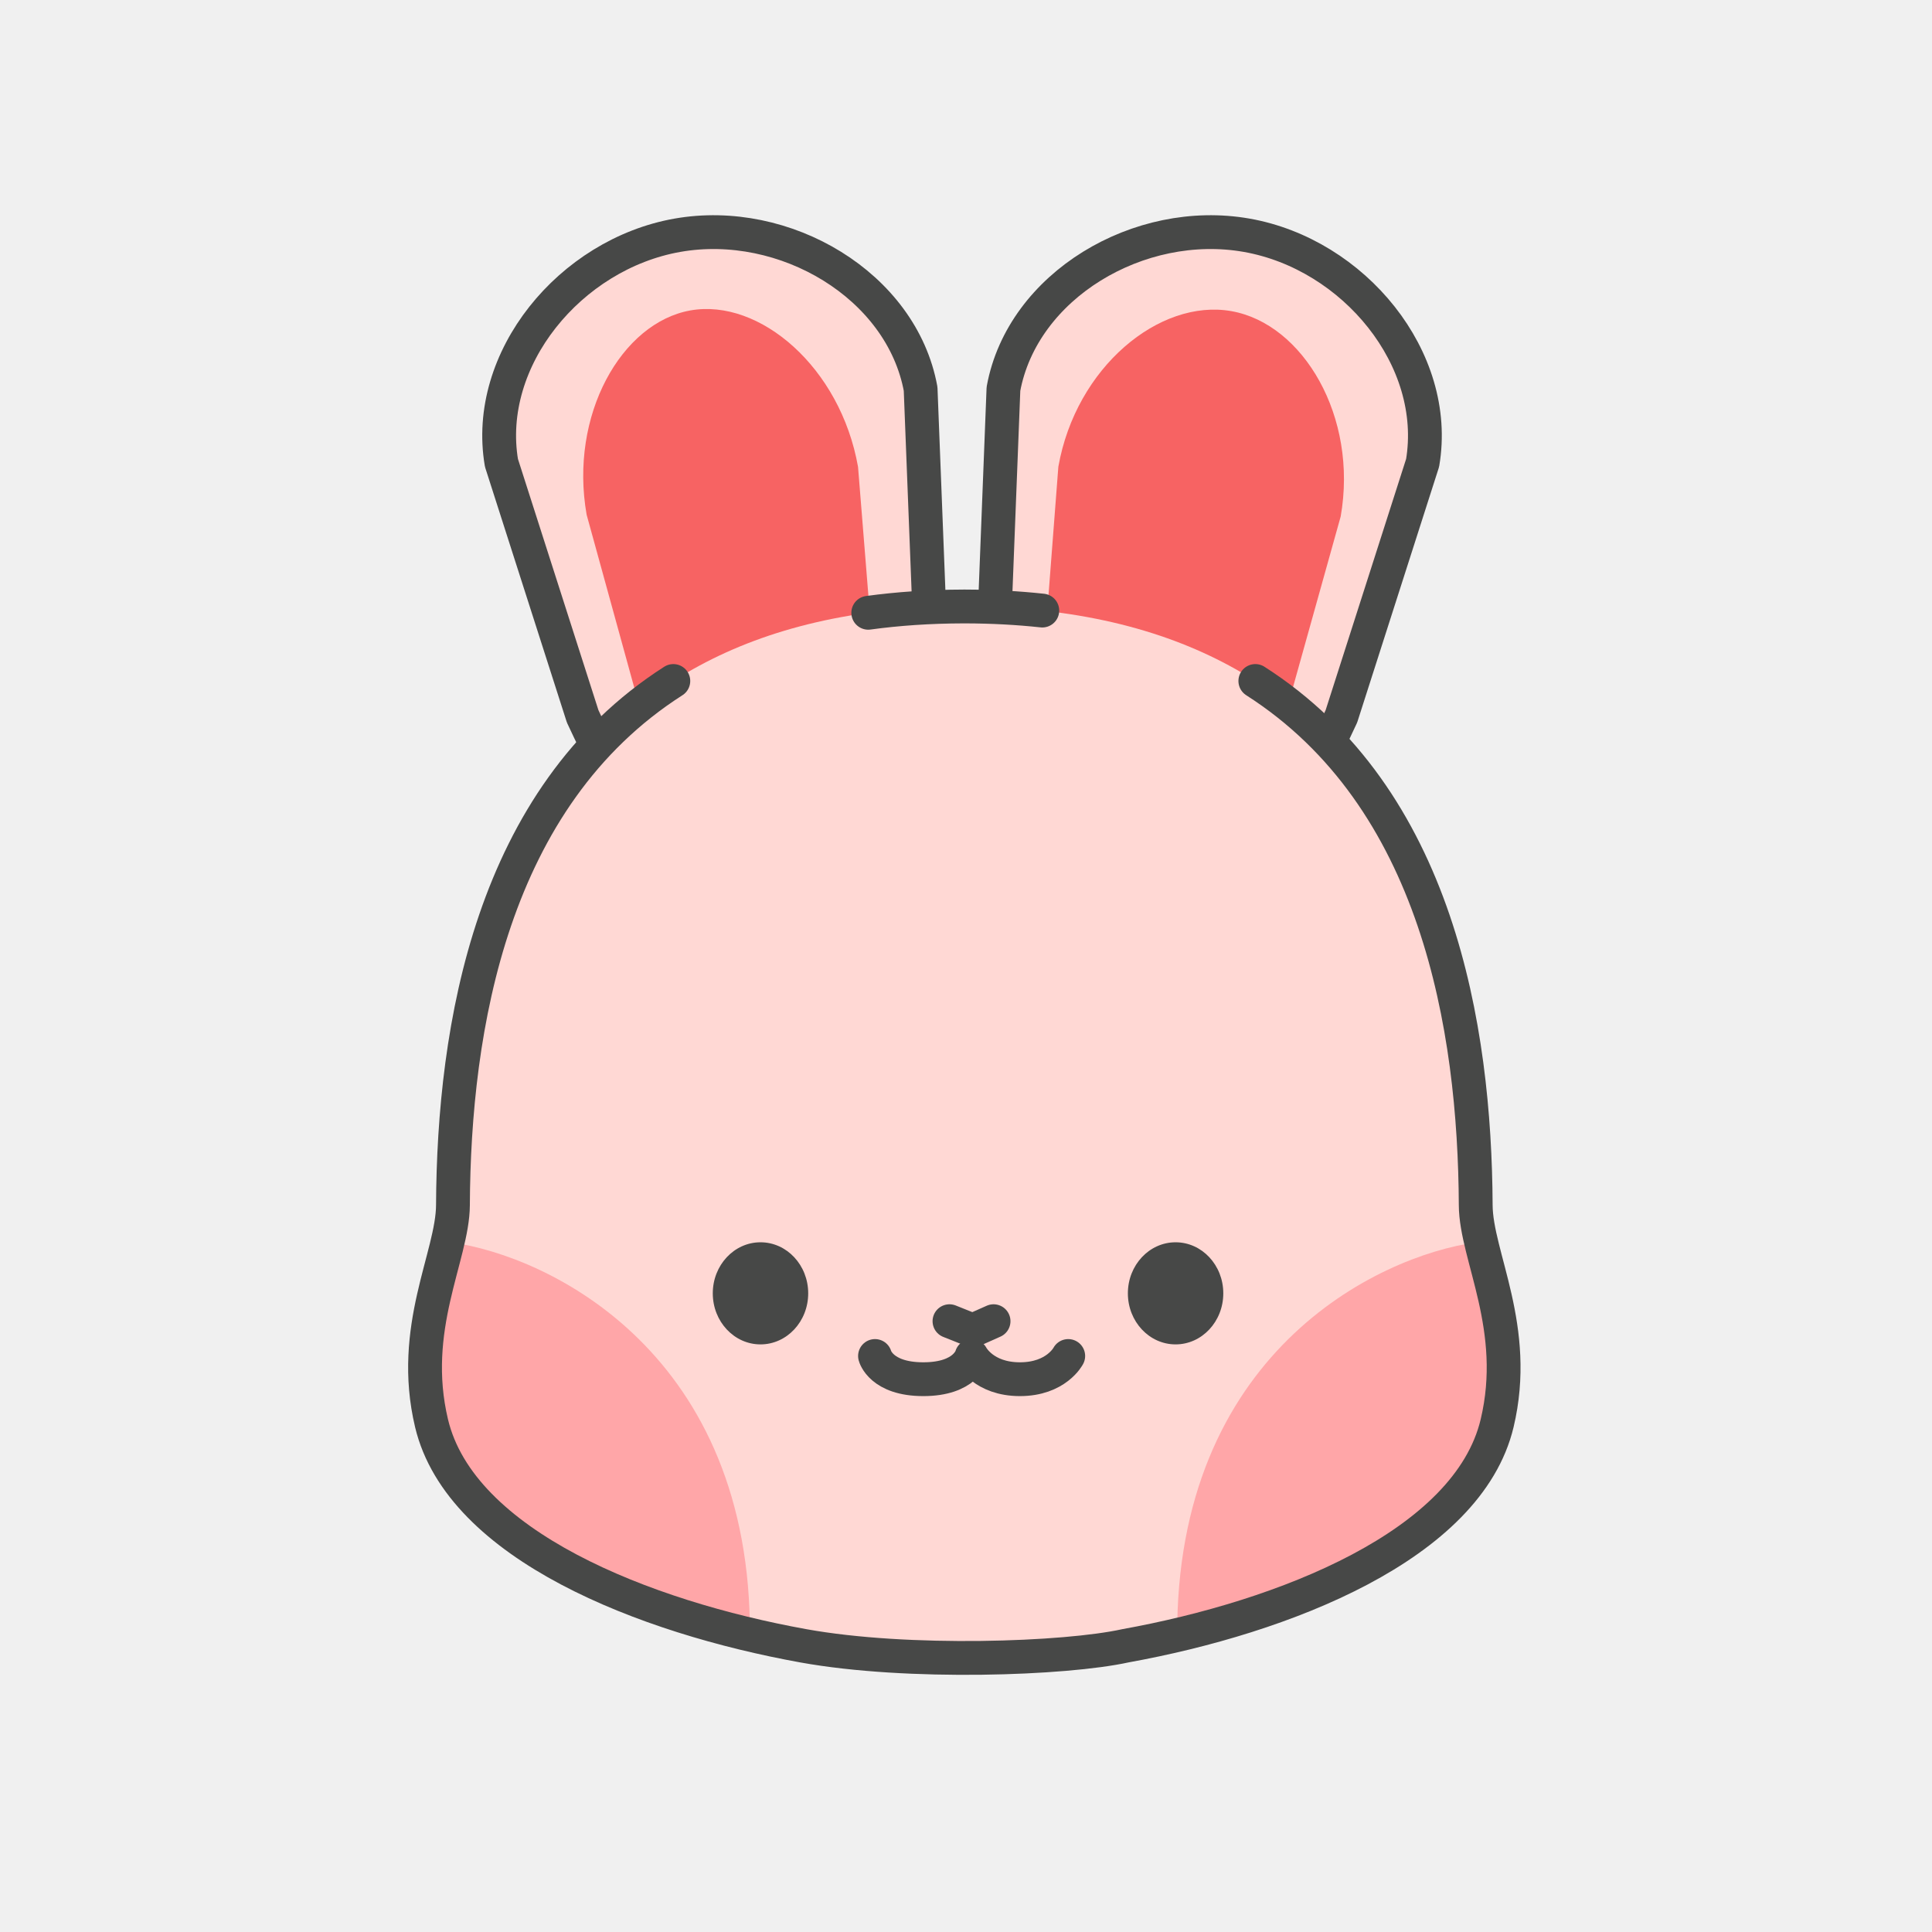
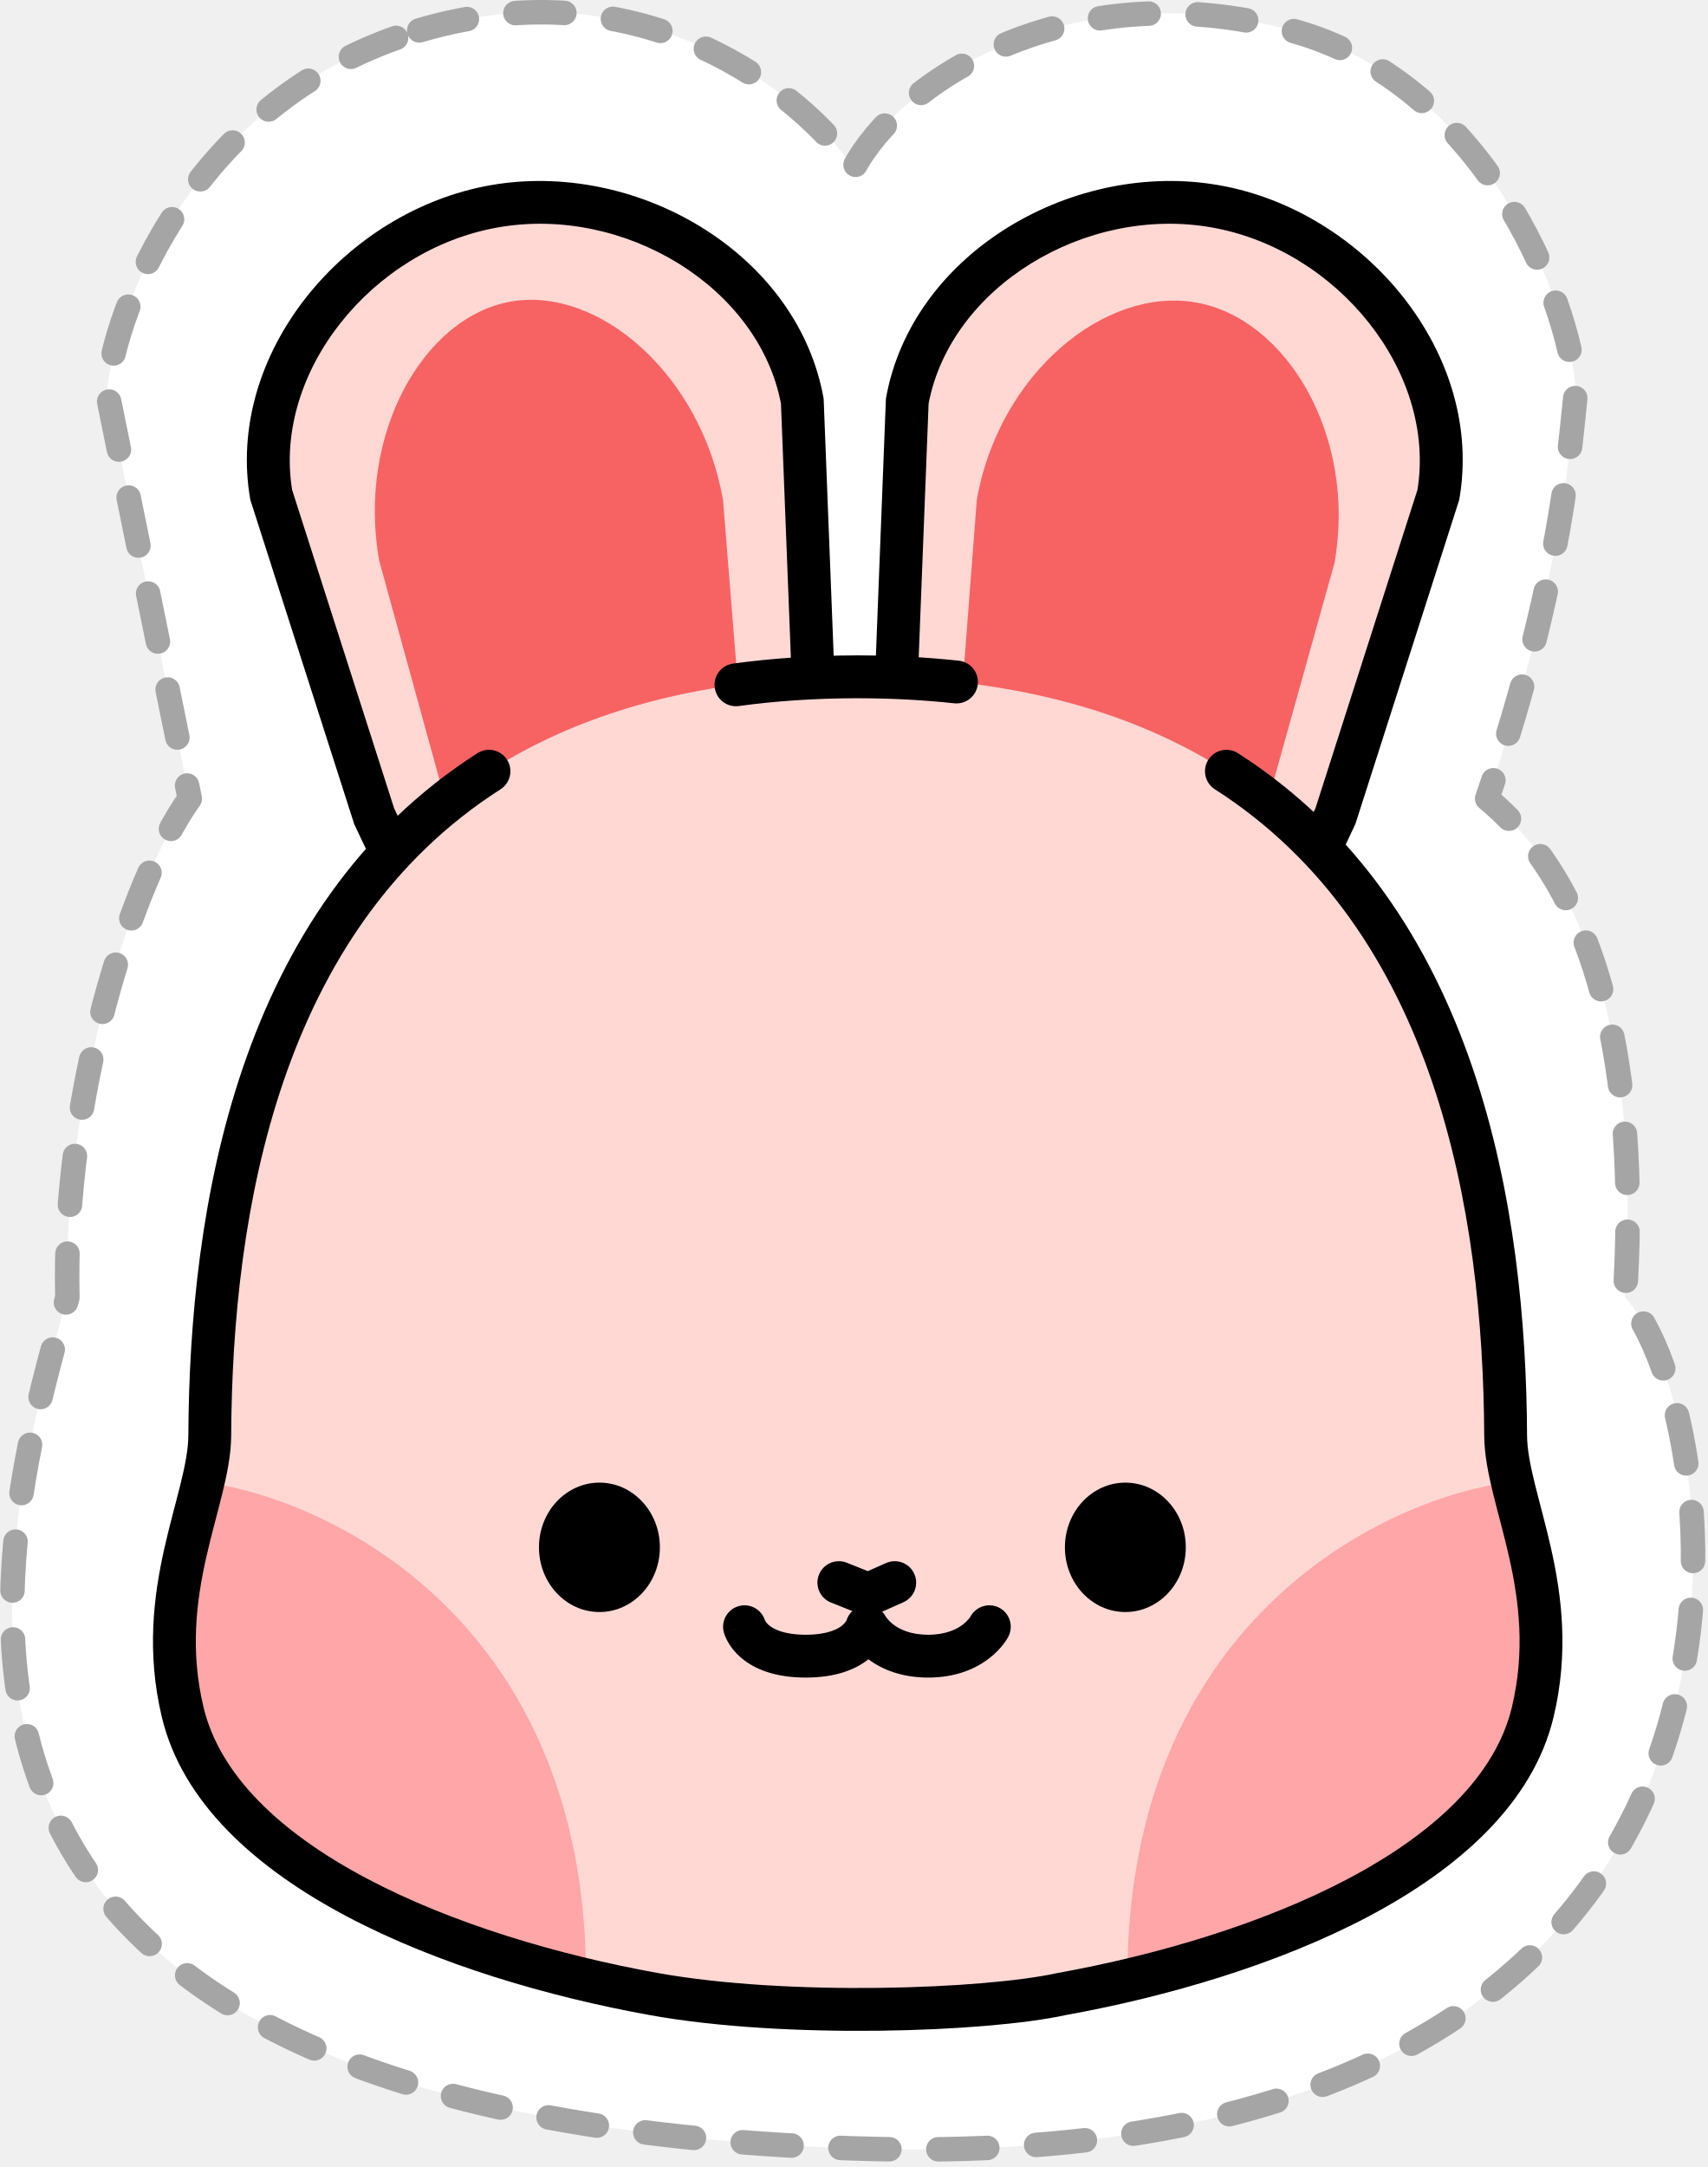
- <svg xmlns="http://www.w3.org/2000/svg" width="400" height="400" viewBox="0 0 400 400" fill="none">
-   <path d="M199.85 125.565C290.35 125.772 305.283 198.294 305.531 249.516C305.582 260.071 314.66 274.979 309.962 294.677C301.614 329.678 231.615 344.74 199.655 343.686C167.696 344.74 97.697 329.678 89.349 294.677C84.651 274.979 93.728 260.071 93.779 249.516C94.026 198.294 108.96 125.772 199.461 125.565V125.563C199.526 125.563 199.59 125.564 199.654 125.564C199.719 125.564 199.785 125.563 199.85 125.563V125.565Z" fill="#FFD8D4" />
-   <path d="M102.121 97.463C97.991 74.044 116.957 51.124 140.06 47.05C163.163 42.977 188.824 58.028 192.953 81.447L195.182 136.02C197.472 169.97 184.659 187.845 171.458 190.172L159.506 192.28C146.305 194.608 132.719 180.139 118.691 149.507L102.121 97.463Z" fill="#FFD8D4" />
-   <path d="M296.395 97.095C300.596 73.27 281.755 50.033 258.721 45.971C235.687 41.91 210.035 57.301 205.834 81.126L203.421 136.619C201.019 171.144 213.739 189.273 226.901 191.594L238.817 193.695C251.979 196.016 265.583 181.258 279.683 150.066L296.395 97.095Z" fill="#FFD8D4" />
-   <path d="M121.457 106.568C117.82 85.941 128.675 66.786 142.967 64.266C157.258 61.746 174.01 76.034 177.647 96.66L181.49 144.394C184.446 174.129 177.22 189.157 169.054 190.596L161.66 191.9C153.494 193.34 144.334 180.102 134.172 152.737L121.457 106.568Z" fill="#F76363" />
-   <path d="M277.572 106.943C281.212 86.302 269.803 67.037 254.936 64.416C240.069 61.795 222.76 75.995 219.12 96.636L215.451 144.433C212.58 174.204 220.19 189.309 228.685 190.807L236.376 192.163C244.871 193.661 254.3 180.46 264.673 153.112L277.572 106.943Z" fill="#F76363" />
-   <ellipse cx="149.495" cy="261.046" rx="9.609" ry="10.57" fill="#474847" />
-   <ellipse cx="250.387" cy="261.046" rx="9.609" ry="10.57" fill="#474847" />
-   <path d="M140.252 48.706C162.47 44.788 186.67 59.077 190.603 80.519L192.761 135.812L192.766 135.905C193.876 152.723 191.179 165.244 186.813 173.711C182.44 182.194 176.517 186.437 171.062 187.399L158.736 189.572C153.554 190.486 147.76 188.303 141.167 181.454C134.598 174.629 127.733 163.642 120.634 148.308L103.819 95.829C100.177 74.332 118.032 52.624 140.252 48.706Z" stroke="#474847" stroke-width="7" stroke-linecap="round" stroke-linejoin="round" />
-   <path d="M258.104 48.706C235.886 44.788 211.687 59.077 207.753 80.519L205.596 135.812L205.59 135.905C204.481 152.723 207.177 165.244 211.543 173.711C215.917 182.194 221.839 186.437 227.294 187.399L239.621 189.572C244.803 190.486 250.597 188.303 257.189 181.454C263.758 174.629 270.623 163.642 277.723 148.308L294.537 95.829C298.18 74.332 280.324 52.624 258.104 48.706Z" stroke="#474847" stroke-width="7" stroke-linecap="round" stroke-linejoin="round" />
-   <path d="M199.851 125.565C290.351 125.772 305.285 198.294 305.532 249.516C305.583 260.071 314.661 274.98 309.963 294.677C301.615 329.678 231.614 344.74 199.655 343.686C167.696 344.739 97.698 329.678 89.35 294.677C84.652 274.98 93.729 260.071 93.78 249.516C94.028 198.294 108.961 125.772 199.462 125.565V125.563C199.526 125.563 199.591 125.564 199.655 125.564C199.72 125.564 199.786 125.563 199.851 125.563V125.565Z" fill="#FFD8D4" />
-   <path d="M155.261 338.877C155.645 280.456 114.103 260.086 93.284 257.203C88.48 264.57 86.181 289.392 89.921 297.079C98.569 314.855 109.139 324.464 155.261 338.877Z" fill="#FFA6A8" />
-   <path d="M243.727 338.877C243.342 280.456 284.884 260.086 305.703 257.203C310.507 264.57 312.806 289.392 309.066 297.079C300.418 314.855 289.849 324.464 243.727 338.877Z" fill="#FFA6A8" />
-   <path d="M139.407 140.991C101.685 165.11 93.956 212.788 93.779 249.516C93.728 260.071 84.651 274.979 89.349 294.677C95.375 319.944 133.532 334.821 166.311 340.744C188.025 344.668 220.579 343.475 233 340.744C265.779 334.821 303.935 319.944 309.962 294.677C314.66 274.979 305.583 260.071 305.532 249.516C305.354 212.788 297.626 165.11 259.904 140.991M179.763 126.871C185.895 126.031 192.451 125.581 199.461 125.565V125.563C199.526 125.563 199.591 125.564 199.655 125.564C199.72 125.564 199.785 125.563 199.85 125.563V125.565C205.45 125.578 210.76 125.867 215.796 126.412" stroke="#474847" stroke-width="7" stroke-linecap="round" stroke-linejoin="round" />
-   <ellipse cx="157.452" cy="267.772" rx="9.878" ry="10.57" fill="#474847" />
-   <ellipse cx="243.392" cy="267.772" rx="9.878" ry="10.57" fill="#474847" />
-   <path d="M181.16 280.744C181.16 280.744 182.395 285.549 191.162 285.549C199.929 285.549 201.163 280.744 201.163 280.744C201.163 280.744 203.633 285.549 211.165 285.549C218.697 285.549 221.167 280.744 221.167 280.744" stroke="#474847" stroke-width="7" stroke-linecap="round" stroke-linejoin="round" />
-   <path d="M196.579 273.538L201.383 275.46L205.707 273.538" stroke="#474847" stroke-width="7" stroke-linecap="round" stroke-linejoin="round" />
+ <svg xmlns="http://www.w3.org/2000/svg" width="279" height="354" viewBox="0 0 279 354" fill="none">
+   <path d="M68.509 4.963C105.309 -5.837 131.176 15.463 139.509 27.463C146.51 13.963 174.01 -5.037 211.01 4.963C242.01 13.341 256.51 48.463 257.51 63.963C256.676 71.129 255.41 94.463 243.01 130.463C263.51 147.463 267.51 180.463 265.51 211.963C282.51 229.463 302.509 356.463 139.509 350.963C-23.491 345.463 -2.491 258.463 11.009 211.963C10.209 179.163 21.343 143.963 31.01 130.463L17.51 63.963C18.51 50.796 31.709 15.763 68.509 4.963Z" fill="white" stroke="#A5A5A5" stroke-width="4" stroke-linecap="round" stroke-linejoin="round" stroke-dasharray="8 8" />
+   <path d="M140.346 110.564C230.846 110.771 245.78 183.293 246.027 234.515C246.078 245.07 255.156 259.978 250.458 279.676C242.11 314.677 172.111 329.739 140.151 328.685C108.192 329.739 38.193 314.677 29.845 279.676C25.147 259.978 34.224 245.07 34.275 234.515C34.522 183.292 49.456 110.771 139.957 110.564V110.562C140.022 110.562 140.086 110.563 140.151 110.563C140.215 110.563 140.281 110.562 140.346 110.562V110.564Z" fill="#FFD8D4" />
+   <path d="M42.617 82.462C38.487 59.043 57.453 36.123 80.556 32.049C103.659 27.976 129.32 43.026 133.45 66.446L135.678 121.019C137.968 154.969 125.155 172.843 111.954 175.171L100.002 177.279C86.801 179.606 73.215 165.137 59.188 134.506L42.617 82.462Z" fill="#FFD8D4" />
+   <path d="M236.891 82.093C241.092 58.268 222.251 35.032 199.217 30.97C176.183 26.909 150.531 42.3 146.33 66.125L143.917 121.618C141.515 156.143 154.235 174.272 167.397 176.592L179.313 178.694C192.475 181.014 206.079 166.256 220.179 135.065L236.891 82.093Z" fill="#FFD8D4" />
+   <path d="M61.954 91.567C58.316 70.94 69.171 51.785 83.463 49.265C97.754 46.745 114.506 61.032 118.143 81.659L121.986 129.392C124.942 159.128 117.716 174.155 109.55 175.595L102.156 176.899C93.99 178.339 84.83 165.101 74.668 137.736L61.954 91.567Z" fill="#F76363" />
+   <path d="M218.068 91.941C221.708 71.301 210.299 52.036 195.432 49.415C180.566 46.793 163.256 60.994 159.616 81.635L155.947 129.432C153.076 159.203 160.686 174.307 169.181 175.805L176.872 177.161C185.367 178.659 194.796 165.458 205.169 138.111L218.068 91.941Z" fill="#F76363" />
+   <path d="M99.6 246.045C99.6 251.883 95.298 256.615 89.992 256.615C84.685 256.615 80.383 251.883 80.383 246.045C80.383 240.208 84.685 235.476 89.992 235.476C95.298 235.476 99.6 240.208 99.6 246.045Z" fill="black" />
+   <path d="M200.492 246.045C200.492 251.883 196.19 256.615 190.883 256.615C185.576 256.615 181.274 251.883 181.274 246.045C181.274 240.208 185.576 235.476 190.883 235.476C196.19 235.476 200.492 240.208 200.492 246.045Z" fill="black" />
+   <path d="M81.259 30.076C104.787 26.536 130.453 41.685 134.588 65.138L136.754 120.674C138.997 154.681 126.192 172.869 112.804 175.72L112.166 175.844L110.95 168.951C115.053 168.227 120.182 164.896 124.199 157.106C128.201 149.344 130.849 137.497 129.77 121.135L129.76 120.947L127.612 65.931C123.96 46.845 101.97 33.517 81.356 37.152C60.74 40.787 44.632 60.836 47.732 80.022L64.395 132.027C71.397 147.12 78.038 157.637 84.185 164.024C90.377 170.457 95.068 171.751 98.624 171.124L99.839 178.018L99.201 178.117C85.788 179.955 72.028 165.239 57.865 134.584L40.906 81.656C36.705 57.831 56.314 34.459 80.141 30.258L81.259 30.076ZM110.95 168.951L112.166 175.844L99.839 178.018L98.624 171.124L110.95 168.951Z" fill="black" />
+   <path d="M198.09 30.076C174.561 26.536 148.896 41.685 144.76 65.138L142.595 120.674C140.352 154.681 153.157 172.869 166.544 175.72L167.183 175.844L168.398 168.951C164.296 168.227 159.166 164.896 155.149 157.106C151.148 149.344 148.499 137.497 149.579 121.135L149.589 120.947L151.737 65.931C155.389 46.845 177.378 33.517 197.992 37.152C218.608 40.787 234.717 60.836 231.617 80.022L214.954 132.027C207.951 147.12 201.311 157.637 195.163 164.024C188.972 170.457 184.281 171.751 180.725 171.124L179.509 178.018L180.147 178.117C193.561 179.955 207.321 165.239 221.484 134.584L238.442 81.656C242.643 57.831 223.035 34.459 199.208 30.258L198.09 30.076ZM168.398 168.951L167.183 175.844L179.509 178.018L180.725 171.124L168.398 168.951Z" fill="black" />
+   <path d="M140.346 110.564C230.847 110.77 245.781 183.293 246.029 234.515C246.08 245.07 255.156 259.978 250.458 279.676C242.11 314.677 172.111 329.738 140.152 328.685C108.192 329.738 38.194 314.676 29.846 279.676C25.148 259.978 34.225 245.07 34.277 234.515C34.524 183.293 49.457 110.77 139.958 110.564V110.562C140.023 110.562 140.087 110.563 140.152 110.563C140.216 110.563 140.281 110.562 140.346 110.562V110.564Z" fill="#FFD8D4" />
+   <path d="M95.757 323.876C96.141 265.455 54.599 245.084 33.78 242.201C28.976 249.568 26.677 274.391 30.417 282.078C39.065 299.854 49.635 309.463 95.757 323.876Z" fill="#FFA6A8" />
+   <path d="M184.223 323.876C183.838 265.455 225.38 245.084 246.199 242.201C251.004 249.568 253.302 274.391 249.562 282.078C240.914 299.854 230.345 309.463 184.223 323.876Z" fill="#FFA6A8" />
+   <path d="M78.018 123.041C79.646 122 81.81 122.475 82.852 124.104C83.893 125.732 83.417 127.897 81.788 128.939C45.719 152.001 37.952 197.923 37.776 234.531C37.761 237.612 37.094 240.863 36.3 244.09C35.464 247.488 34.538 250.684 33.694 254.434C32.064 261.684 31.075 269.743 33.25 278.864C35.91 290.015 45.84 299.41 59.932 306.87C73.903 314.267 91.263 319.377 107.43 322.298C117.984 324.205 131.307 324.886 143.595 324.739C155.922 324.59 166.884 323.613 172.744 322.324L172.873 322.298C189.04 319.377 206.401 314.266 220.372 306.869C234.463 299.41 244.394 290.015 247.054 278.864C249.229 269.743 248.239 261.684 246.609 254.434C245.765 250.684 244.84 247.488 244.004 244.09C243.21 240.863 242.542 237.612 242.527 234.531C242.351 197.923 234.584 152.001 198.515 128.939C196.886 127.897 196.41 125.732 197.451 124.104C198.493 122.475 200.658 122 202.286 123.041C241.66 148.217 249.35 197.651 249.527 234.497C249.538 236.695 250.025 239.265 250.801 242.417C251.534 245.398 252.593 249.14 253.439 252.899C255.185 260.666 256.385 269.91 253.862 280.488C250.496 294.603 238.335 305.281 223.647 313.057C208.862 320.884 190.787 326.168 174.196 329.172C167.628 330.609 156.13 331.589 143.679 331.739C131.157 331.889 117.345 331.204 106.185 329.187C89.572 326.185 71.464 320.896 56.656 313.057C41.968 305.281 29.807 294.603 26.441 280.488C23.918 269.91 25.118 260.666 26.864 252.899C27.71 249.14 28.769 245.398 29.502 242.417C30.278 239.265 30.765 236.695 30.776 234.497C30.953 197.65 38.643 148.216 78.018 123.041ZM140.445 107.065C146.127 107.081 151.531 107.376 156.668 107.931C158.59 108.139 159.98 109.865 159.773 111.786C159.565 113.708 157.838 115.098 155.916 114.89C151.01 114.36 145.822 114.076 140.338 114.064C140.318 114.064 140.298 114.062 140.278 114.062C140.224 114.062 140.37 114.062 140.155 114.063H140.148C139.932 114.062 140.082 114.062 140.024 114.062C140.004 114.062 139.984 114.064 139.965 114.064C133.1 114.079 126.7 114.52 120.735 115.337C118.82 115.599 117.055 114.26 116.792 112.345C116.53 110.43 117.869 108.665 119.784 108.403C126.058 107.543 132.744 107.084 139.867 107.065C139.897 107.064 139.927 107.062 139.957 107.062C140.003 107.062 140.048 107.063 140.079 107.063H140.225C140.256 107.063 140.3 107.062 140.346 107.062C140.379 107.062 140.412 107.064 140.445 107.065Z" fill="black" />
+   <path d="M107.827 252.771C107.827 258.608 103.404 263.341 97.948 263.341C92.493 263.341 88.07 258.608 88.07 252.771C88.07 246.934 92.493 242.201 97.948 242.201C103.404 242.201 107.827 246.934 107.827 252.771Z" fill="black" />
+   <path d="M193.766 252.771C193.766 258.608 189.343 263.341 183.888 263.341C178.432 263.341 174.01 258.608 174.01 252.771C174.01 246.934 178.432 242.201 183.888 242.201C189.343 242.201 193.766 246.934 193.766 252.771Z" fill="black" />
+   <path d="M120.785 262.353C122.598 261.887 124.446 262.93 124.997 264.698C125.004 264.714 125.016 264.743 125.038 264.781C125.113 264.914 125.289 265.182 125.644 265.485C126.301 266.047 127.946 267.048 131.658 267.048C135.37 267.048 137.015 266.047 137.672 265.485C138.026 265.182 138.202 264.914 138.277 264.781C138.307 264.727 138.322 264.693 138.325 264.685C138.323 264.69 138.317 264.707 138.307 264.737C138.303 264.752 138.297 264.771 138.291 264.793C138.287 264.804 138.284 264.817 138.281 264.83C138.279 264.836 138.277 264.843 138.275 264.849C138.274 264.853 138.273 264.857 138.272 264.86C138.272 264.861 138.271 264.864 138.271 264.865C138.635 263.461 139.827 262.426 141.269 262.264C142.708 262.103 144.097 262.845 144.764 264.129C144.762 264.124 144.76 264.12 144.758 264.116C144.754 264.108 144.75 264.101 144.747 264.095C144.74 264.084 144.736 264.076 144.734 264.072C144.73 264.065 144.734 264.072 144.747 264.092C144.772 264.133 144.832 264.224 144.928 264.349C145.123 264.601 145.462 264.98 145.971 265.373C146.948 266.125 148.704 267.048 151.661 267.048C154.617 267.048 156.374 266.125 157.35 265.373C157.86 264.98 158.198 264.601 158.393 264.349C158.49 264.224 158.549 264.133 158.575 264.092C158.587 264.072 158.592 264.065 158.588 264.072C158.585 264.076 158.581 264.084 158.575 264.095C158.572 264.101 158.567 264.108 158.563 264.116C158.561 264.12 158.56 264.124 158.557 264.129C159.445 262.42 161.548 261.749 163.262 262.63C164.981 263.513 165.659 265.623 164.775 267.342L161.663 265.743C164.634 267.27 164.768 267.341 164.773 267.346C164.773 267.347 164.772 267.349 164.771 267.35C164.77 267.353 164.769 267.356 164.767 267.359C164.764 267.365 164.761 267.37 164.757 267.377C164.751 267.389 164.744 267.403 164.736 267.418C164.72 267.447 164.7 267.482 164.678 267.521C164.634 267.599 164.578 267.695 164.508 267.806C164.37 268.028 164.177 268.313 163.924 268.638C163.421 269.288 162.671 270.11 161.623 270.918C159.481 272.568 156.236 274.048 151.661 274.048C147.224 274.048 144.041 272.654 141.899 271.065C139.739 272.775 136.469 274.048 131.658 274.048C126.603 274.048 123.247 272.646 121.094 270.805C120.045 269.908 119.364 268.974 118.933 268.207C118.719 267.825 118.568 267.485 118.463 267.214C118.41 267.078 118.369 266.958 118.337 266.857C118.321 266.807 118.306 266.761 118.295 266.72C118.289 266.7 118.284 266.681 118.279 266.664C118.277 266.655 118.274 266.646 118.272 266.637C118.271 266.633 118.27 266.63 118.269 266.626C118.269 266.624 118.268 266.621 118.267 266.62C118.267 266.617 118.288 266.608 121.656 265.743L118.266 266.614C117.785 264.742 118.913 262.834 120.785 262.353ZM125.044 264.867C125.043 264.866 125.043 264.862 125.043 264.86C125.042 264.857 125.041 264.853 125.04 264.849C125.038 264.843 125.037 264.836 125.035 264.83C125.031 264.817 125.027 264.804 125.024 264.793C125.018 264.771 125.012 264.752 125.007 264.737C125.007 264.735 125.006 264.732 125.006 264.73C125.019 264.775 125.032 264.821 125.044 264.867Z" fill="black" />
+   <path d="M144.781 255.338C146.548 254.553 148.615 255.348 149.401 257.114C150.186 258.881 149.391 260.949 147.624 261.735L143.3 263.656C142.437 264.04 141.456 264.059 140.579 263.708L135.775 261.786C133.98 261.068 133.107 259.031 133.824 257.237C134.542 255.442 136.579 254.569 138.374 255.286L141.807 256.66L144.781 255.338Z" fill="black" />
</svg>
